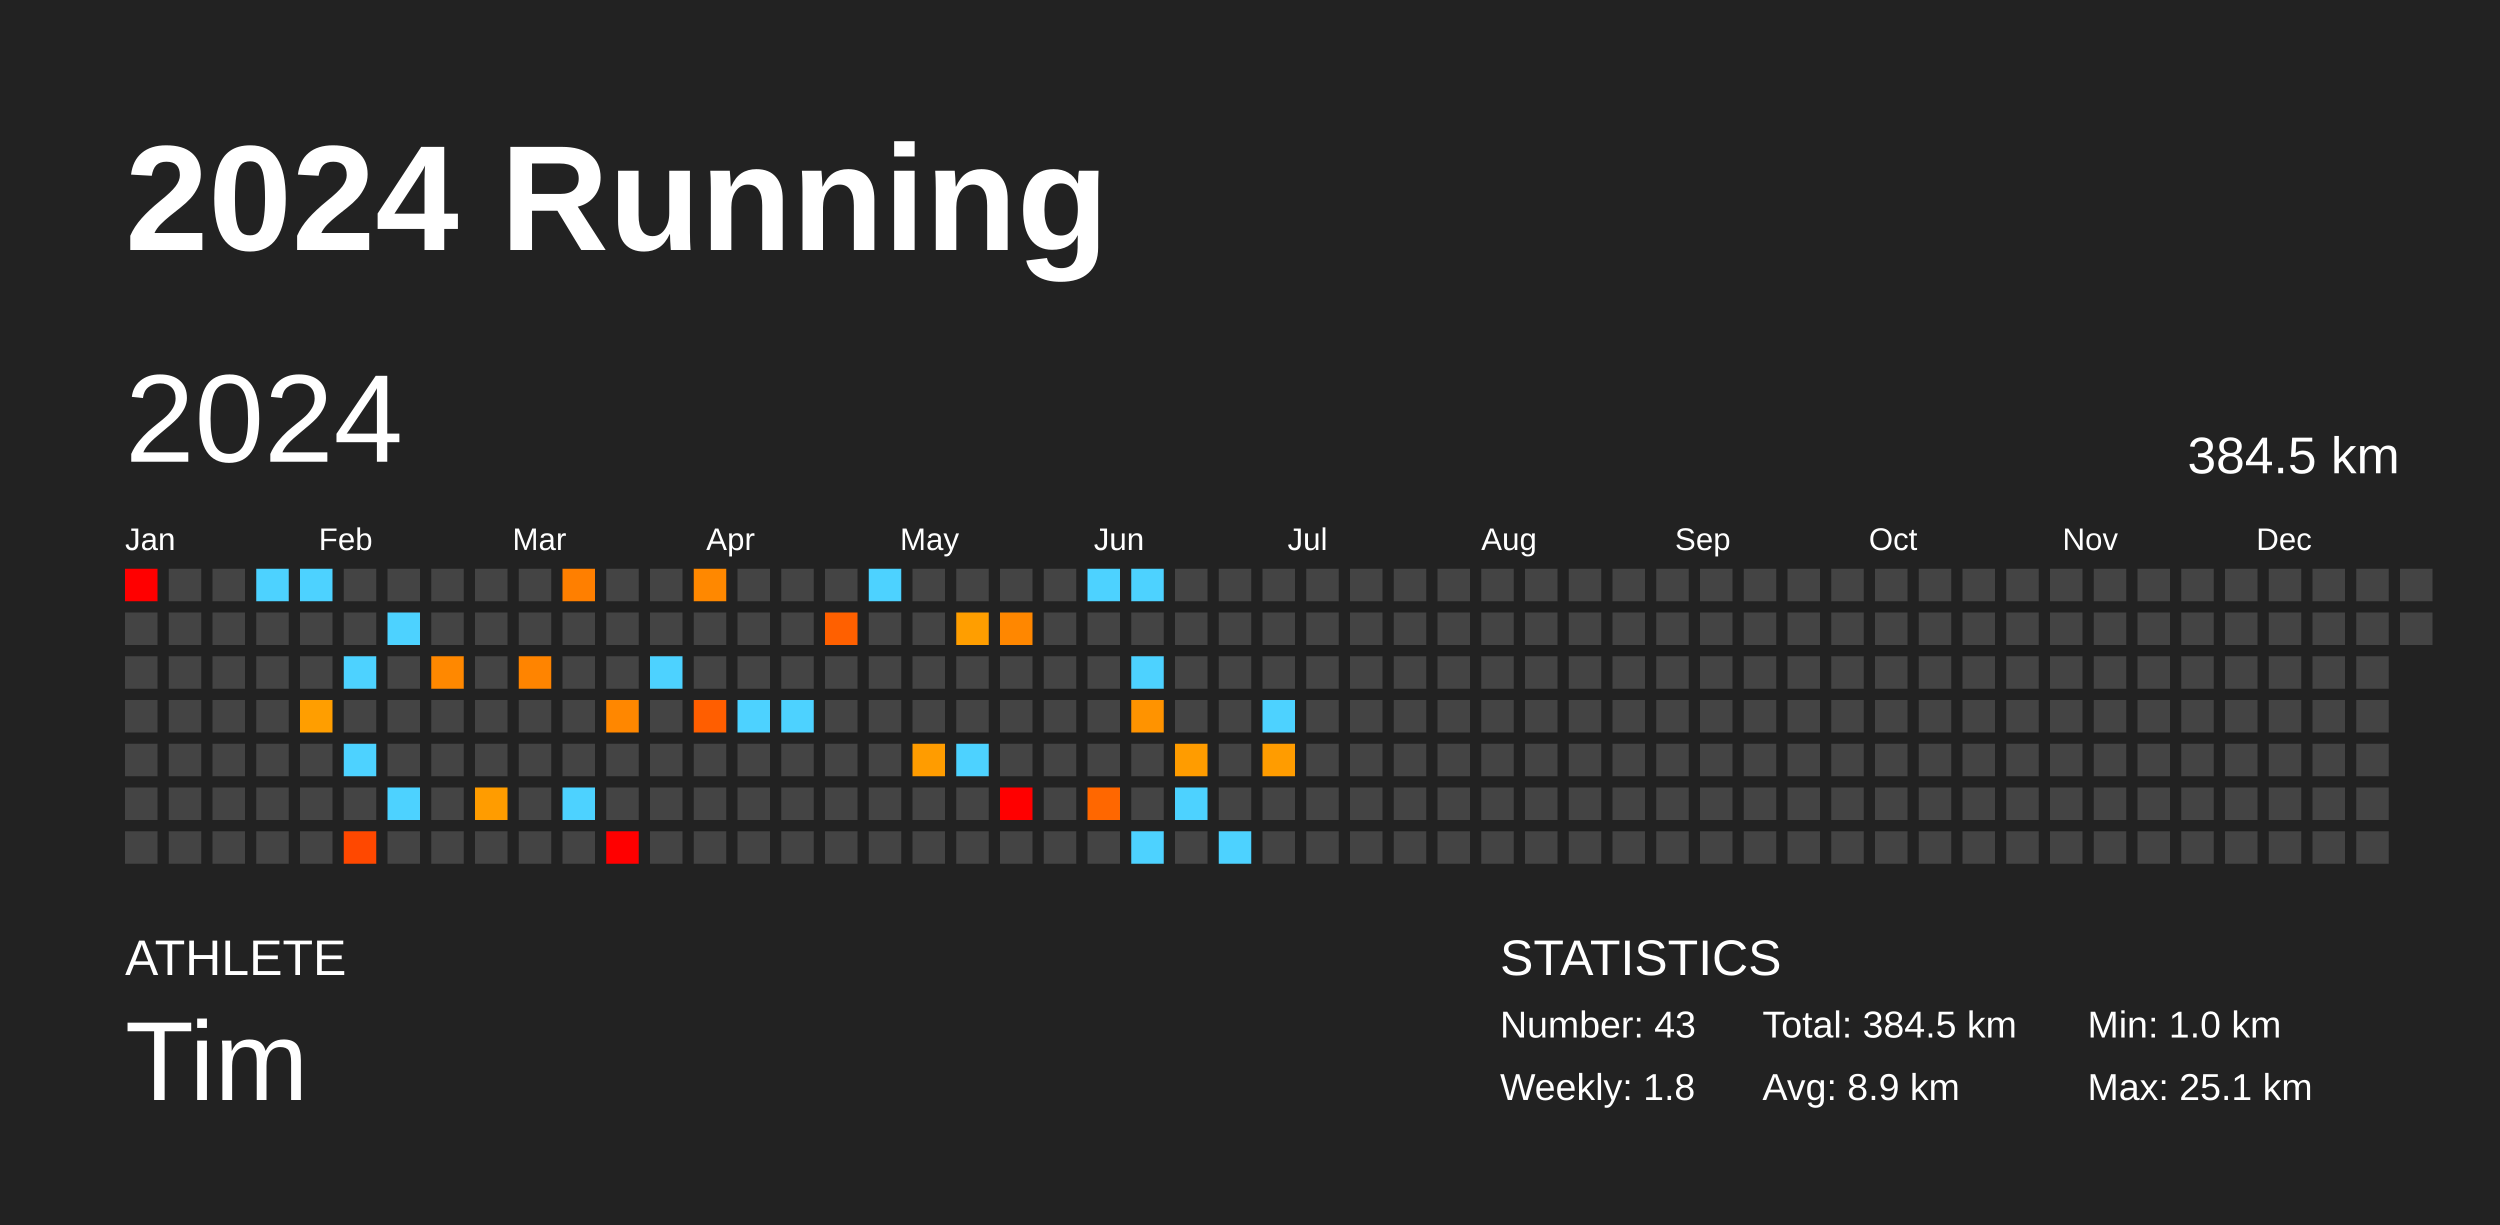
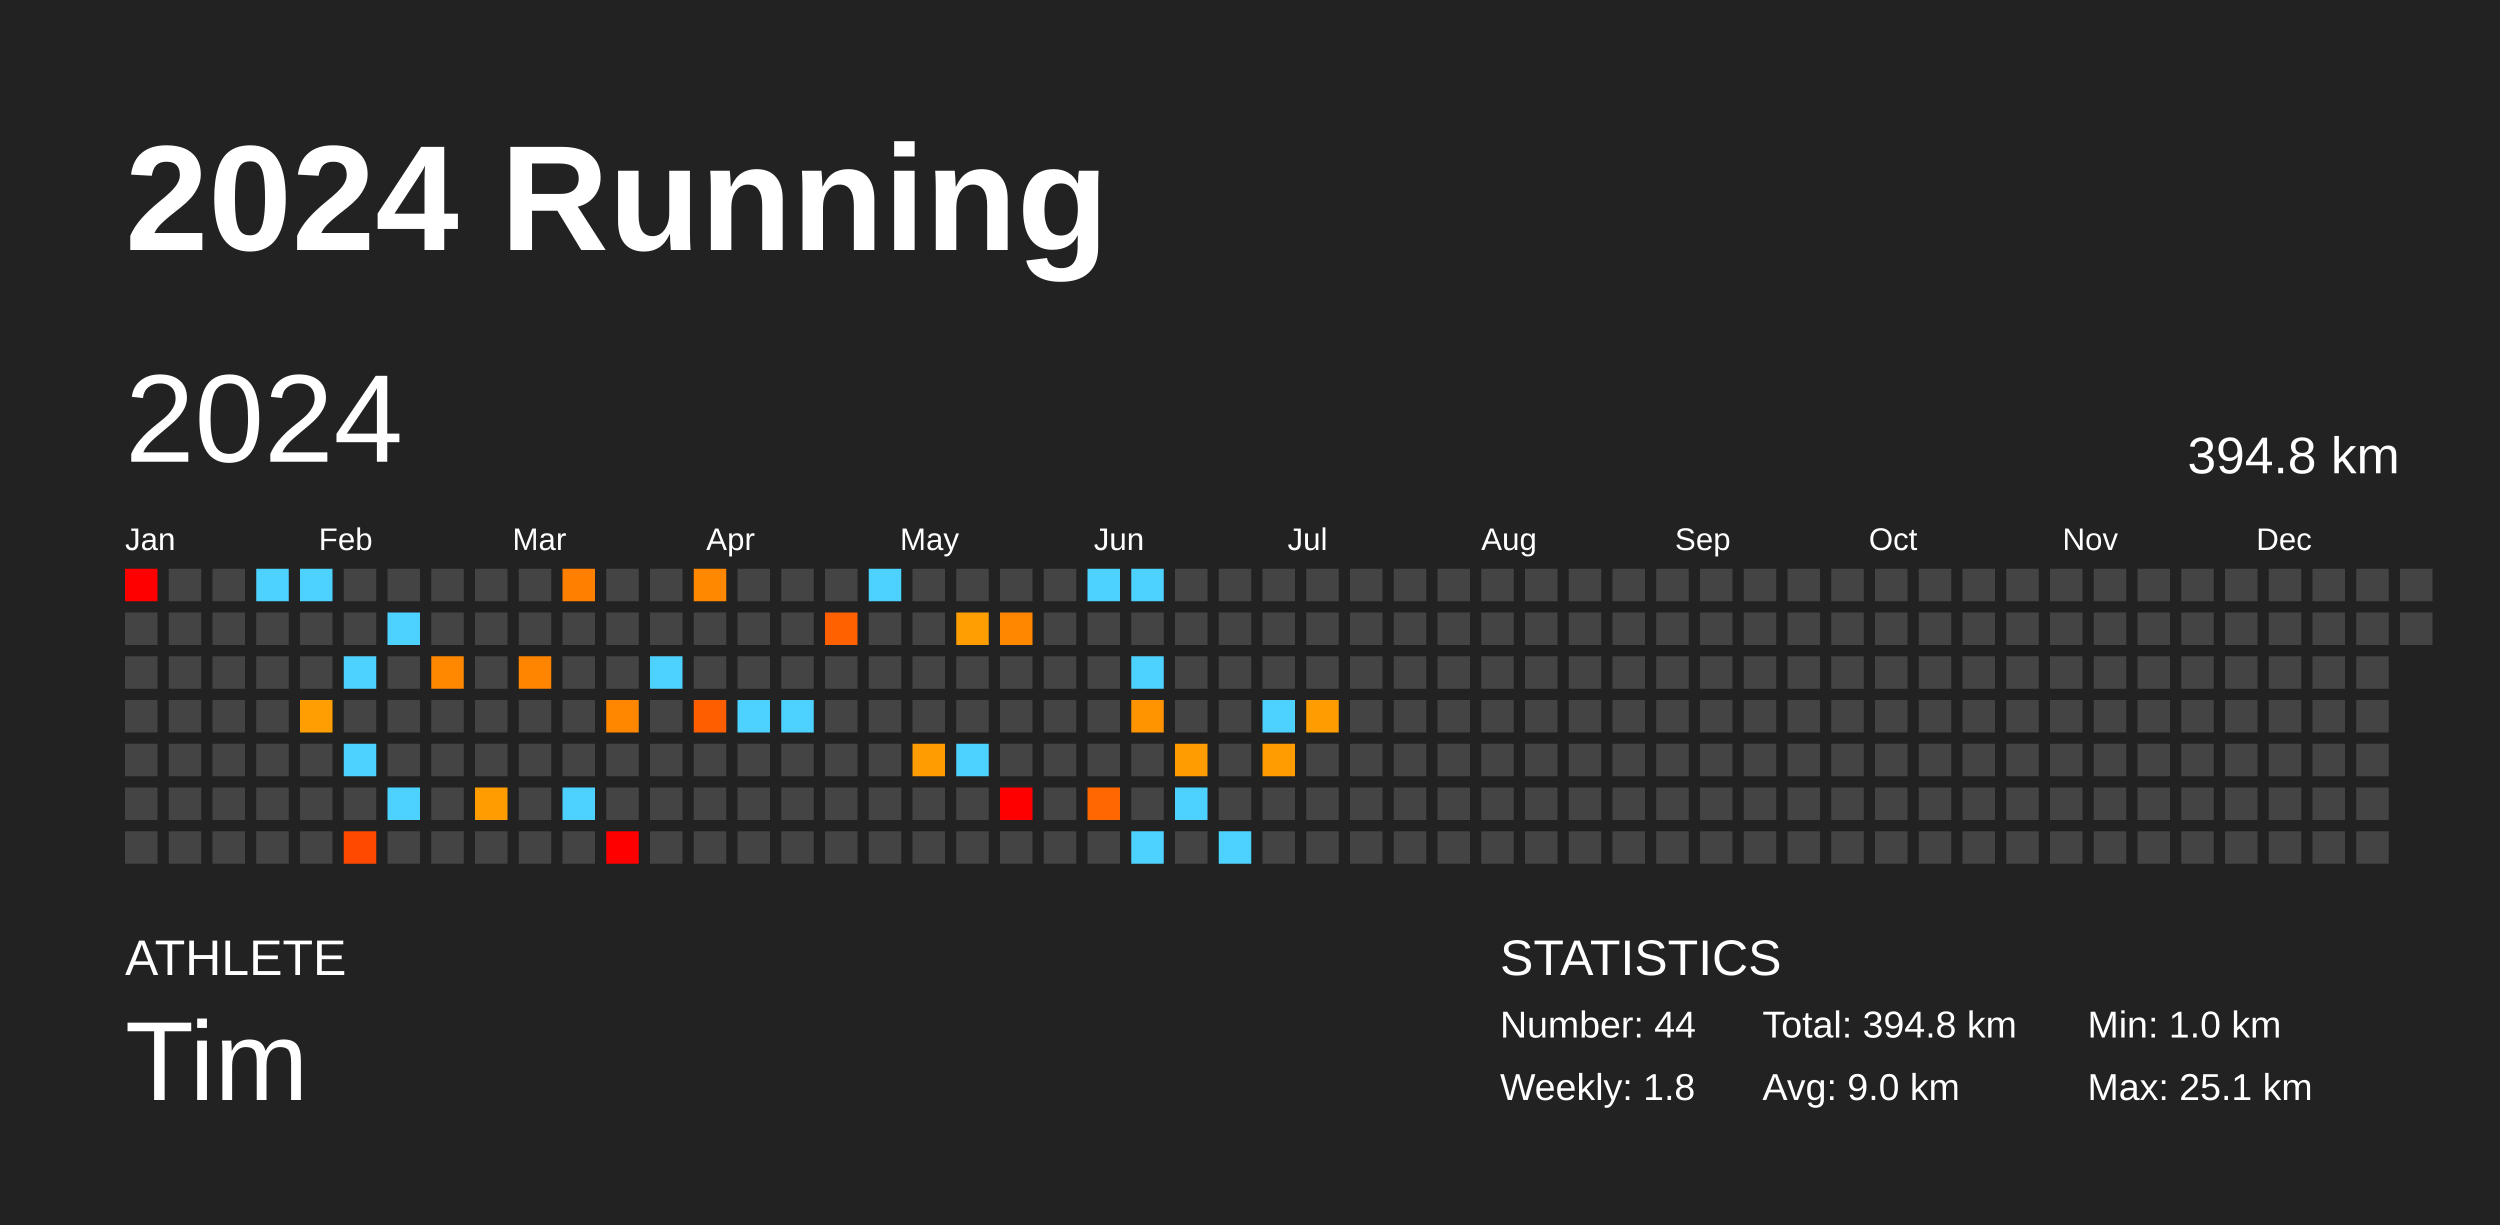
<svg xmlns="http://www.w3.org/2000/svg" baseProfile="full" height="98mm" version="1.1" viewBox="0,0,200,98" width="200mm">
  <defs />
  <rect fill="#222222" height="98" width="200" x="0" y="0" />
  <text fill="#FFFFFF" style="font-size:12px; font-family:Arial; font-weight:bold;" x="10" y="20">2024 Running</text>
  <text fill="#FFFFFF" style="font-size:4px; font-family:Arial" x="10" y="78">ATHLETE</text>
  <text fill="#FFFFFF" style="font-size:9px; font-family:Arial" x="10" y="88">Tim</text>
  <text fill="#FFFFFF" style="font-size:4px; font-family:Arial" x="120" y="78">STATISTICS</text>
-   <text fill="#FFFFFF" style="font-size:3px; font-family:Arial" x="120" y="83">Number: 43</text>
+   <text fill="#FFFFFF" style="font-size:3px; font-family:Arial" x="120" y="83">Number: 44</text>
  <text fill="#FFFFFF" style="font-size:3px; font-family:Arial" x="120" y="88">Weekly: 1.8</text>
-   <text fill="#FFFFFF" style="font-size:3px; font-family:Arial" x="141" y="83">Total: 384.5 km</text>
-   <text fill="#FFFFFF" style="font-size:3px; font-family:Arial" x="141" y="88">Avg: 8.9 km</text>
+   <text fill="#FFFFFF" style="font-size:3px; font-family:Arial" x="141" y="83">Total: 394.8 km</text>
+   <text fill="#FFFFFF" style="font-size:3px; font-family:Arial" x="141" y="88">Avg: 9.0 km</text>
  <text fill="#FFFFFF" style="font-size:3px; font-family:Arial" x="167" y="83">Min: 1.0 km</text>
  <text fill="#FFFFFF" style="font-size:3px; font-family:Arial" x="167" y="88">Max: 25.1 km</text>
  <text dominant-baseline="hanging" fill="#FFFFFF" style="font-size:10.0px; font-family:Arial;" x="10" y="30">2024</text>
-   <text dominant-baseline="hanging" fill="#FFFFFF" style="font-size:4.125px; font-family:Arial;" x="175" y="35">384.5 km</text>
+   <text dominant-baseline="hanging" fill="#FFFFFF" style="font-size:4.125px; font-family:Arial;" x="175" y="35">394.8 km</text>
  <text fill="#FFFFFF" style="font-size:2.5px; font-family:Arial" x="10.0" y="44">Jan</text>
  <text fill="#FFFFFF" style="font-size:2.5px; font-family:Arial" x="25.5" y="44">Feb</text>
  <text fill="#FFFFFF" style="font-size:2.5px; font-family:Arial" x="41.0" y="44">Mar</text>
  <text fill="#FFFFFF" style="font-size:2.5px; font-family:Arial" x="56.5" y="44">Apr</text>
  <text fill="#FFFFFF" style="font-size:2.5px; font-family:Arial" x="72.0" y="44">May</text>
  <text fill="#FFFFFF" style="font-size:2.5px; font-family:Arial" x="87.5" y="44">Jun</text>
  <text fill="#FFFFFF" style="font-size:2.5px; font-family:Arial" x="103.0" y="44">Jul</text>
  <text fill="#FFFFFF" style="font-size:2.5px; font-family:Arial" x="118.5" y="44">Aug</text>
  <text fill="#FFFFFF" style="font-size:2.5px; font-family:Arial" x="134.0" y="44">Sep</text>
  <text fill="#FFFFFF" style="font-size:2.5px; font-family:Arial" x="149.5" y="44">Oct</text>
  <text fill="#FFFFFF" style="font-size:2.5px; font-family:Arial" x="165.0" y="44">Nov</text>
  <text fill="#FFFFFF" style="font-size:2.5px; font-family:Arial" x="180.5" y="44">Dec</text>
  <rect fill="red" height="2.6" width="2.6" x="10.0" y="45.5" />
  <rect fill="#444444" height="2.6" width="2.6" x="10.0" y="49.0" />
  <rect fill="#444444" height="2.6" width="2.6" x="10.0" y="52.5" />
  <rect fill="#444444" height="2.6" width="2.6" x="10.0" y="56.0" />
  <rect fill="#444444" height="2.6" width="2.6" x="10.0" y="59.5" />
  <rect fill="#444444" height="2.6" width="2.6" x="10.0" y="63.0" />
  <rect fill="#444444" height="2.6" width="2.6" x="10.0" y="66.5" />
  <rect fill="#444444" height="2.6" width="2.6" x="13.5" y="45.5" />
  <rect fill="#444444" height="2.6" width="2.6" x="13.5" y="49.0" />
  <rect fill="#444444" height="2.6" width="2.6" x="13.5" y="52.5" />
  <rect fill="#444444" height="2.6" width="2.6" x="13.5" y="56.0" />
  <rect fill="#444444" height="2.6" width="2.6" x="13.5" y="59.5" />
  <rect fill="#444444" height="2.6" width="2.6" x="13.5" y="63.0" />
  <rect fill="#444444" height="2.6" width="2.6" x="13.5" y="66.5" />
  <rect fill="#444444" height="2.6" width="2.6" x="17.0" y="45.5" />
  <rect fill="#444444" height="2.6" width="2.6" x="17.0" y="49.0" />
  <rect fill="#444444" height="2.6" width="2.6" x="17.0" y="52.5" />
  <rect fill="#444444" height="2.6" width="2.6" x="17.0" y="56.0" />
  <rect fill="#444444" height="2.6" width="2.6" x="17.0" y="59.5" />
  <rect fill="#444444" height="2.6" width="2.6" x="17.0" y="63.0" />
  <rect fill="#444444" height="2.6" width="2.6" x="17.0" y="66.5" />
  <rect fill="#4dd2ff" height="2.6" width="2.6" x="20.5" y="45.5" />
  <rect fill="#444444" height="2.6" width="2.6" x="20.5" y="49.0" />
  <rect fill="#444444" height="2.6" width="2.6" x="20.5" y="52.5" />
  <rect fill="#444444" height="2.6" width="2.6" x="20.5" y="56.0" />
  <rect fill="#444444" height="2.6" width="2.6" x="20.5" y="59.5" />
  <rect fill="#444444" height="2.6" width="2.6" x="20.5" y="63.0" />
  <rect fill="#444444" height="2.6" width="2.6" x="20.5" y="66.5" />
  <rect fill="#4dd2ff" height="2.6" width="2.6" x="24.0" y="45.5" />
  <rect fill="#444444" height="2.6" width="2.6" x="24.0" y="49.0" />
  <rect fill="#444444" height="2.6" width="2.6" x="24.0" y="52.5" />
  <rect fill="#ff9e00" height="2.6" width="2.6" x="24.0" y="56.0" />
  <rect fill="#444444" height="2.6" width="2.6" x="24.0" y="59.5" />
  <rect fill="#444444" height="2.6" width="2.6" x="24.0" y="63.0" />
  <rect fill="#444444" height="2.6" width="2.6" x="24.0" y="66.5" />
  <rect fill="#444444" height="2.6" width="2.6" x="27.5" y="45.5" />
  <rect fill="#444444" height="2.6" width="2.6" x="27.5" y="49.0" />
  <rect fill="#4dd2ff" height="2.6" width="2.6" x="27.5" y="52.5" />
  <rect fill="#444444" height="2.6" width="2.6" x="27.5" y="56.0" />
  <rect fill="#4dd2ff" height="2.6" width="2.6" x="27.5" y="59.5" />
  <rect fill="#444444" height="2.6" width="2.6" x="27.5" y="63.0" />
  <rect fill="#ff4800" height="2.6" width="2.6" x="27.5" y="66.5" />
  <rect fill="#444444" height="2.6" width="2.6" x="31.0" y="45.5" />
  <rect fill="#4dd2ff" height="2.6" width="2.6" x="31.0" y="49.0" />
  <rect fill="#444444" height="2.6" width="2.6" x="31.0" y="52.5" />
  <rect fill="#444444" height="2.6" width="2.6" x="31.0" y="56.0" />
  <rect fill="#444444" height="2.6" width="2.6" x="31.0" y="59.5" />
  <rect fill="#4dd2ff" height="2.6" width="2.6" x="31.0" y="63.0" />
  <rect fill="#444444" height="2.6" width="2.6" x="31.0" y="66.5" />
  <rect fill="#444444" height="2.6" width="2.6" x="34.5" y="45.5" />
  <rect fill="#444444" height="2.6" width="2.6" x="34.5" y="49.0" />
  <rect fill="#ff8800" height="2.6" width="2.6" x="34.5" y="52.5" />
  <rect fill="#444444" height="2.6" width="2.6" x="34.5" y="56.0" />
  <rect fill="#444444" height="2.6" width="2.6" x="34.5" y="59.5" />
  <rect fill="#444444" height="2.6" width="2.6" x="34.5" y="63.0" />
  <rect fill="#444444" height="2.6" width="2.6" x="34.5" y="66.5" />
  <rect fill="#444444" height="2.6" width="2.6" x="38.0" y="45.5" />
  <rect fill="#444444" height="2.6" width="2.6" x="38.0" y="49.0" />
  <rect fill="#444444" height="2.6" width="2.6" x="38.0" y="52.5" />
  <rect fill="#444444" height="2.6" width="2.6" x="38.0" y="56.0" />
  <rect fill="#444444" height="2.6" width="2.6" x="38.0" y="59.5" />
  <rect fill="#ff9c00" height="2.6" width="2.6" x="38.0" y="63.0" />
  <rect fill="#444444" height="2.6" width="2.6" x="38.0" y="66.5" />
  <rect fill="#444444" height="2.6" width="2.6" x="41.5" y="45.5" />
  <rect fill="#444444" height="2.6" width="2.6" x="41.5" y="49.0" />
  <rect fill="#ff8400" height="2.6" width="2.6" x="41.5" y="52.5" />
  <rect fill="#444444" height="2.6" width="2.6" x="41.5" y="56.0" />
  <rect fill="#444444" height="2.6" width="2.6" x="41.5" y="59.5" />
  <rect fill="#444444" height="2.6" width="2.6" x="41.5" y="63.0" />
  <rect fill="#444444" height="2.6" width="2.6" x="41.5" y="66.5" />
  <rect fill="#ff7f00" height="2.6" width="2.6" x="45.0" y="45.5" />
  <rect fill="#444444" height="2.6" width="2.6" x="45.0" y="49.0" />
  <rect fill="#444444" height="2.6" width="2.6" x="45.0" y="52.5" />
  <rect fill="#444444" height="2.6" width="2.6" x="45.0" y="56.0" />
  <rect fill="#444444" height="2.6" width="2.6" x="45.0" y="59.5" />
  <rect fill="#4dd2ff" height="2.6" width="2.6" x="45.0" y="63.0" />
  <rect fill="#444444" height="2.6" width="2.6" x="45.0" y="66.5" />
  <rect fill="#444444" height="2.6" width="2.6" x="48.5" y="45.5" />
  <rect fill="#444444" height="2.6" width="2.6" x="48.5" y="49.0" />
  <rect fill="#444444" height="2.6" width="2.6" x="48.5" y="52.5" />
  <rect fill="#ff8700" height="2.6" width="2.6" x="48.5" y="56.0" />
  <rect fill="#444444" height="2.6" width="2.6" x="48.5" y="59.5" />
  <rect fill="#444444" height="2.6" width="2.6" x="48.5" y="63.0" />
  <rect fill="red" height="2.6" width="2.6" x="48.5" y="66.5" />
  <rect fill="#444444" height="2.6" width="2.6" x="52.0" y="45.5" />
  <rect fill="#444444" height="2.6" width="2.6" x="52.0" y="49.0" />
  <rect fill="#4dd2ff" height="2.6" width="2.6" x="52.0" y="52.5" />
  <rect fill="#444444" height="2.6" width="2.6" x="52.0" y="56.0" />
  <rect fill="#444444" height="2.6" width="2.6" x="52.0" y="59.5" />
  <rect fill="#444444" height="2.6" width="2.6" x="52.0" y="63.0" />
  <rect fill="#444444" height="2.6" width="2.6" x="52.0" y="66.5" />
  <rect fill="#ff8800" height="2.6" width="2.6" x="55.5" y="45.5" />
  <rect fill="#444444" height="2.6" width="2.6" x="55.5" y="49.0" />
  <rect fill="#444444" height="2.6" width="2.6" x="55.5" y="52.5" />
  <rect fill="#ff5e00" height="2.6" width="2.6" x="55.5" y="56.0" />
  <rect fill="#444444" height="2.6" width="2.6" x="55.5" y="59.5" />
  <rect fill="#444444" height="2.6" width="2.6" x="55.5" y="63.0" />
  <rect fill="#444444" height="2.6" width="2.6" x="55.5" y="66.5" />
  <rect fill="#444444" height="2.6" width="2.6" x="59.0" y="45.5" />
  <rect fill="#444444" height="2.6" width="2.6" x="59.0" y="49.0" />
  <rect fill="#444444" height="2.6" width="2.6" x="59.0" y="52.5" />
  <rect fill="#4dd2ff" height="2.6" width="2.6" x="59.0" y="56.0" />
  <rect fill="#444444" height="2.6" width="2.6" x="59.0" y="59.5" />
  <rect fill="#444444" height="2.6" width="2.6" x="59.0" y="63.0" />
  <rect fill="#444444" height="2.6" width="2.6" x="59.0" y="66.5" />
  <rect fill="#444444" height="2.6" width="2.6" x="62.5" y="45.5" />
  <rect fill="#444444" height="2.6" width="2.6" x="62.5" y="49.0" />
  <rect fill="#444444" height="2.6" width="2.6" x="62.5" y="52.5" />
  <rect fill="#4dd2ff" height="2.6" width="2.6" x="62.5" y="56.0" />
  <rect fill="#444444" height="2.6" width="2.6" x="62.5" y="59.5" />
  <rect fill="#444444" height="2.6" width="2.6" x="62.5" y="63.0" />
  <rect fill="#444444" height="2.6" width="2.6" x="62.5" y="66.5" />
  <rect fill="#444444" height="2.6" width="2.6" x="66.0" y="45.5" />
  <rect fill="#ff6000" height="2.6" width="2.6" x="66.0" y="49.0" />
  <rect fill="#444444" height="2.6" width="2.6" x="66.0" y="52.5" />
  <rect fill="#444444" height="2.6" width="2.6" x="66.0" y="56.0" />
  <rect fill="#444444" height="2.6" width="2.6" x="66.0" y="59.5" />
  <rect fill="#444444" height="2.6" width="2.6" x="66.0" y="63.0" />
  <rect fill="#444444" height="2.6" width="2.6" x="66.0" y="66.5" />
  <rect fill="#4dd2ff" height="2.6" width="2.6" x="69.5" y="45.5" />
  <rect fill="#444444" height="2.6" width="2.6" x="69.5" y="49.0" />
  <rect fill="#444444" height="2.6" width="2.6" x="69.5" y="52.5" />
  <rect fill="#444444" height="2.6" width="2.6" x="69.5" y="56.0" />
  <rect fill="#444444" height="2.6" width="2.6" x="69.5" y="59.5" />
  <rect fill="#444444" height="2.6" width="2.6" x="69.5" y="63.0" />
  <rect fill="#444444" height="2.6" width="2.6" x="69.5" y="66.5" />
  <rect fill="#444444" height="2.6" width="2.6" x="73.0" y="45.5" />
  <rect fill="#444444" height="2.6" width="2.6" x="73.0" y="49.0" />
  <rect fill="#444444" height="2.6" width="2.6" x="73.0" y="52.5" />
  <rect fill="#444444" height="2.6" width="2.6" x="73.0" y="56.0" />
  <rect fill="#ff9c00" height="2.6" width="2.6" x="73.0" y="59.5" />
  <rect fill="#444444" height="2.6" width="2.6" x="73.0" y="63.0" />
  <rect fill="#444444" height="2.6" width="2.6" x="73.0" y="66.5" />
  <rect fill="#444444" height="2.6" width="2.6" x="76.5" y="45.5" />
  <rect fill="#ff9e00" height="2.6" width="2.6" x="76.5" y="49.0" />
  <rect fill="#444444" height="2.6" width="2.6" x="76.5" y="52.5" />
  <rect fill="#444444" height="2.6" width="2.6" x="76.5" y="56.0" />
  <rect fill="#4dd2ff" height="2.6" width="2.6" x="76.5" y="59.5" />
  <rect fill="#444444" height="2.6" width="2.6" x="76.5" y="63.0" />
  <rect fill="#444444" height="2.6" width="2.6" x="76.5" y="66.5" />
  <rect fill="#444444" height="2.6" width="2.6" x="80.0" y="45.5" />
  <rect fill="#ff8700" height="2.6" width="2.6" x="80.0" y="49.0" />
  <rect fill="#444444" height="2.6" width="2.6" x="80.0" y="52.5" />
  <rect fill="#444444" height="2.6" width="2.6" x="80.0" y="56.0" />
  <rect fill="#444444" height="2.6" width="2.6" x="80.0" y="59.5" />
  <rect fill="red" height="2.6" width="2.6" x="80.0" y="63.0" />
  <rect fill="#444444" height="2.6" width="2.6" x="80.0" y="66.5" />
  <rect fill="#444444" height="2.6" width="2.6" x="83.5" y="45.5" />
  <rect fill="#444444" height="2.6" width="2.6" x="83.5" y="49.0" />
  <rect fill="#444444" height="2.6" width="2.6" x="83.5" y="52.5" />
  <rect fill="#444444" height="2.6" width="2.6" x="83.5" y="56.0" />
  <rect fill="#444444" height="2.6" width="2.6" x="83.5" y="59.5" />
  <rect fill="#444444" height="2.6" width="2.6" x="83.5" y="63.0" />
  <rect fill="#444444" height="2.6" width="2.6" x="83.5" y="66.5" />
  <rect fill="#4dd2ff" height="2.6" width="2.6" x="87.0" y="45.5" />
  <rect fill="#444444" height="2.6" width="2.6" x="87.0" y="49.0" />
  <rect fill="#444444" height="2.6" width="2.6" x="87.0" y="52.5" />
  <rect fill="#444444" height="2.6" width="2.6" x="87.0" y="56.0" />
  <rect fill="#444444" height="2.6" width="2.6" x="87.0" y="59.5" />
  <rect fill="#ff6700" height="2.6" width="2.6" x="87.0" y="63.0" />
  <rect fill="#444444" height="2.6" width="2.6" x="87.0" y="66.5" />
  <rect fill="#4dd2ff" height="2.6" width="2.6" x="90.5" y="45.5" />
  <rect fill="#444444" height="2.6" width="2.6" x="90.5" y="49.0" />
  <rect fill="#4dd2ff" height="2.6" width="2.6" x="90.5" y="52.5" />
  <rect fill="#ff9300" height="2.6" width="2.6" x="90.5" y="56.0" />
  <rect fill="#444444" height="2.6" width="2.6" x="90.5" y="59.5" />
  <rect fill="#444444" height="2.6" width="2.6" x="90.5" y="63.0" />
  <rect fill="#4dd2ff" height="2.6" width="2.6" x="90.5" y="66.5" />
  <rect fill="#444444" height="2.6" width="2.6" x="94.0" y="45.5" />
  <rect fill="#444444" height="2.6" width="2.6" x="94.0" y="49.0" />
  <rect fill="#444444" height="2.6" width="2.6" x="94.0" y="52.5" />
  <rect fill="#444444" height="2.6" width="2.6" x="94.0" y="56.0" />
  <rect fill="#ff9c00" height="2.6" width="2.6" x="94.0" y="59.5" />
  <rect fill="#4dd2ff" height="2.6" width="2.6" x="94.0" y="63.0" />
  <rect fill="#444444" height="2.6" width="2.6" x="94.0" y="66.5" />
  <rect fill="#444444" height="2.6" width="2.6" x="97.5" y="45.5" />
  <rect fill="#444444" height="2.6" width="2.6" x="97.5" y="49.0" />
  <rect fill="#444444" height="2.6" width="2.6" x="97.5" y="52.5" />
  <rect fill="#444444" height="2.6" width="2.6" x="97.5" y="56.0" />
  <rect fill="#444444" height="2.6" width="2.6" x="97.5" y="59.5" />
  <rect fill="#444444" height="2.6" width="2.6" x="97.5" y="63.0" />
  <rect fill="#4dd2ff" height="2.6" width="2.6" x="97.5" y="66.5" />
  <rect fill="#444444" height="2.6" width="2.6" x="101.0" y="45.5" />
  <rect fill="#444444" height="2.6" width="2.6" x="101.0" y="49.0" />
  <rect fill="#444444" height="2.6" width="2.6" x="101.0" y="52.5" />
  <rect fill="#4dd2ff" height="2.6" width="2.6" x="101.0" y="56.0" />
  <rect fill="#ff9c00" height="2.6" width="2.6" x="101.0" y="59.5" />
  <rect fill="#444444" height="2.6" width="2.6" x="101.0" y="63.0" />
  <rect fill="#444444" height="2.6" width="2.6" x="101.0" y="66.5" />
  <rect fill="#444444" height="2.6" width="2.6" x="104.5" y="45.5" />
  <rect fill="#444444" height="2.6" width="2.6" x="104.5" y="49.0" />
  <rect fill="#444444" height="2.6" width="2.6" x="104.5" y="52.5" />
-   <rect fill="#444444" height="2.6" width="2.6" x="104.5" y="56.0" />
+   <rect fill="#ff9d00" height="2.6" width="2.6" x="104.5" y="56.0" />
  <rect fill="#444444" height="2.6" width="2.6" x="104.5" y="59.5" />
  <rect fill="#444444" height="2.6" width="2.6" x="104.5" y="63.0" />
  <rect fill="#444444" height="2.6" width="2.6" x="104.5" y="66.5" />
  <rect fill="#444444" height="2.6" width="2.6" x="108.0" y="45.5" />
  <rect fill="#444444" height="2.6" width="2.6" x="108.0" y="49.0" />
  <rect fill="#444444" height="2.6" width="2.6" x="108.0" y="52.5" />
  <rect fill="#444444" height="2.6" width="2.6" x="108.0" y="56.0" />
  <rect fill="#444444" height="2.6" width="2.6" x="108.0" y="59.5" />
  <rect fill="#444444" height="2.6" width="2.6" x="108.0" y="63.0" />
  <rect fill="#444444" height="2.6" width="2.6" x="108.0" y="66.5" />
  <rect fill="#444444" height="2.6" width="2.6" x="111.5" y="45.5" />
  <rect fill="#444444" height="2.6" width="2.6" x="111.5" y="49.0" />
  <rect fill="#444444" height="2.6" width="2.6" x="111.5" y="52.5" />
  <rect fill="#444444" height="2.6" width="2.6" x="111.5" y="56.0" />
  <rect fill="#444444" height="2.6" width="2.6" x="111.5" y="59.5" />
  <rect fill="#444444" height="2.6" width="2.6" x="111.5" y="63.0" />
  <rect fill="#444444" height="2.6" width="2.6" x="111.5" y="66.5" />
  <rect fill="#444444" height="2.6" width="2.6" x="115.0" y="45.5" />
  <rect fill="#444444" height="2.6" width="2.6" x="115.0" y="49.0" />
  <rect fill="#444444" height="2.6" width="2.6" x="115.0" y="52.5" />
  <rect fill="#444444" height="2.6" width="2.6" x="115.0" y="56.0" />
  <rect fill="#444444" height="2.6" width="2.6" x="115.0" y="59.5" />
  <rect fill="#444444" height="2.6" width="2.6" x="115.0" y="63.0" />
  <rect fill="#444444" height="2.6" width="2.6" x="115.0" y="66.5" />
  <rect fill="#444444" height="2.6" width="2.6" x="118.5" y="45.5" />
  <rect fill="#444444" height="2.6" width="2.6" x="118.5" y="49.0" />
  <rect fill="#444444" height="2.6" width="2.6" x="118.5" y="52.5" />
  <rect fill="#444444" height="2.6" width="2.6" x="118.5" y="56.0" />
  <rect fill="#444444" height="2.6" width="2.6" x="118.5" y="59.5" />
  <rect fill="#444444" height="2.6" width="2.6" x="118.5" y="63.0" />
  <rect fill="#444444" height="2.6" width="2.6" x="118.5" y="66.5" />
  <rect fill="#444444" height="2.6" width="2.6" x="122.0" y="45.5" />
  <rect fill="#444444" height="2.6" width="2.6" x="122.0" y="49.0" />
  <rect fill="#444444" height="2.6" width="2.6" x="122.0" y="52.5" />
  <rect fill="#444444" height="2.6" width="2.6" x="122.0" y="56.0" />
  <rect fill="#444444" height="2.6" width="2.6" x="122.0" y="59.5" />
  <rect fill="#444444" height="2.6" width="2.6" x="122.0" y="63.0" />
  <rect fill="#444444" height="2.6" width="2.6" x="122.0" y="66.5" />
  <rect fill="#444444" height="2.6" width="2.6" x="125.5" y="45.5" />
  <rect fill="#444444" height="2.6" width="2.6" x="125.5" y="49.0" />
  <rect fill="#444444" height="2.6" width="2.6" x="125.5" y="52.5" />
  <rect fill="#444444" height="2.6" width="2.6" x="125.5" y="56.0" />
  <rect fill="#444444" height="2.6" width="2.6" x="125.5" y="59.5" />
  <rect fill="#444444" height="2.6" width="2.6" x="125.5" y="63.0" />
  <rect fill="#444444" height="2.6" width="2.6" x="125.5" y="66.5" />
  <rect fill="#444444" height="2.6" width="2.6" x="129.0" y="45.5" />
  <rect fill="#444444" height="2.6" width="2.6" x="129.0" y="49.0" />
  <rect fill="#444444" height="2.6" width="2.6" x="129.0" y="52.5" />
  <rect fill="#444444" height="2.6" width="2.6" x="129.0" y="56.0" />
  <rect fill="#444444" height="2.6" width="2.6" x="129.0" y="59.5" />
  <rect fill="#444444" height="2.6" width="2.6" x="129.0" y="63.0" />
  <rect fill="#444444" height="2.6" width="2.6" x="129.0" y="66.5" />
  <rect fill="#444444" height="2.6" width="2.6" x="132.5" y="45.5" />
  <rect fill="#444444" height="2.6" width="2.6" x="132.5" y="49.0" />
  <rect fill="#444444" height="2.6" width="2.6" x="132.5" y="52.5" />
  <rect fill="#444444" height="2.6" width="2.6" x="132.5" y="56.0" />
  <rect fill="#444444" height="2.6" width="2.6" x="132.5" y="59.5" />
  <rect fill="#444444" height="2.6" width="2.6" x="132.5" y="63.0" />
  <rect fill="#444444" height="2.6" width="2.6" x="132.5" y="66.5" />
  <rect fill="#444444" height="2.6" width="2.6" x="136.0" y="45.5" />
  <rect fill="#444444" height="2.6" width="2.6" x="136.0" y="49.0" />
  <rect fill="#444444" height="2.6" width="2.6" x="136.0" y="52.5" />
  <rect fill="#444444" height="2.6" width="2.6" x="136.0" y="56.0" />
  <rect fill="#444444" height="2.6" width="2.6" x="136.0" y="59.5" />
  <rect fill="#444444" height="2.6" width="2.6" x="136.0" y="63.0" />
  <rect fill="#444444" height="2.6" width="2.6" x="136.0" y="66.5" />
  <rect fill="#444444" height="2.6" width="2.6" x="139.5" y="45.5" />
  <rect fill="#444444" height="2.6" width="2.6" x="139.5" y="49.0" />
  <rect fill="#444444" height="2.6" width="2.6" x="139.5" y="52.5" />
  <rect fill="#444444" height="2.6" width="2.6" x="139.5" y="56.0" />
  <rect fill="#444444" height="2.6" width="2.6" x="139.5" y="59.5" />
  <rect fill="#444444" height="2.6" width="2.6" x="139.5" y="63.0" />
  <rect fill="#444444" height="2.6" width="2.6" x="139.5" y="66.5" />
  <rect fill="#444444" height="2.6" width="2.6" x="143.0" y="45.5" />
  <rect fill="#444444" height="2.6" width="2.6" x="143.0" y="49.0" />
  <rect fill="#444444" height="2.6" width="2.6" x="143.0" y="52.5" />
  <rect fill="#444444" height="2.6" width="2.6" x="143.0" y="56.0" />
  <rect fill="#444444" height="2.6" width="2.6" x="143.0" y="59.5" />
  <rect fill="#444444" height="2.6" width="2.6" x="143.0" y="63.0" />
  <rect fill="#444444" height="2.6" width="2.6" x="143.0" y="66.5" />
  <rect fill="#444444" height="2.6" width="2.6" x="146.5" y="45.5" />
  <rect fill="#444444" height="2.6" width="2.6" x="146.5" y="49.0" />
  <rect fill="#444444" height="2.6" width="2.6" x="146.5" y="52.5" />
  <rect fill="#444444" height="2.6" width="2.6" x="146.5" y="56.0" />
  <rect fill="#444444" height="2.6" width="2.6" x="146.5" y="59.5" />
  <rect fill="#444444" height="2.6" width="2.6" x="146.5" y="63.0" />
  <rect fill="#444444" height="2.6" width="2.6" x="146.5" y="66.5" />
  <rect fill="#444444" height="2.6" width="2.6" x="150.0" y="45.5" />
  <rect fill="#444444" height="2.6" width="2.6" x="150.0" y="49.0" />
  <rect fill="#444444" height="2.6" width="2.6" x="150.0" y="52.5" />
  <rect fill="#444444" height="2.6" width="2.6" x="150.0" y="56.0" />
  <rect fill="#444444" height="2.6" width="2.6" x="150.0" y="59.5" />
  <rect fill="#444444" height="2.6" width="2.6" x="150.0" y="63.0" />
  <rect fill="#444444" height="2.6" width="2.6" x="150.0" y="66.5" />
  <rect fill="#444444" height="2.6" width="2.6" x="153.5" y="45.5" />
  <rect fill="#444444" height="2.6" width="2.6" x="153.5" y="49.0" />
  <rect fill="#444444" height="2.6" width="2.6" x="153.5" y="52.5" />
  <rect fill="#444444" height="2.6" width="2.6" x="153.5" y="56.0" />
  <rect fill="#444444" height="2.6" width="2.6" x="153.5" y="59.5" />
  <rect fill="#444444" height="2.6" width="2.6" x="153.5" y="63.0" />
  <rect fill="#444444" height="2.6" width="2.6" x="153.5" y="66.5" />
  <rect fill="#444444" height="2.6" width="2.6" x="157.0" y="45.5" />
  <rect fill="#444444" height="2.6" width="2.6" x="157.0" y="49.0" />
  <rect fill="#444444" height="2.6" width="2.6" x="157.0" y="52.5" />
  <rect fill="#444444" height="2.6" width="2.6" x="157.0" y="56.0" />
  <rect fill="#444444" height="2.6" width="2.6" x="157.0" y="59.5" />
  <rect fill="#444444" height="2.6" width="2.6" x="157.0" y="63.0" />
  <rect fill="#444444" height="2.6" width="2.6" x="157.0" y="66.5" />
  <rect fill="#444444" height="2.6" width="2.6" x="160.5" y="45.5" />
  <rect fill="#444444" height="2.6" width="2.6" x="160.5" y="49.0" />
  <rect fill="#444444" height="2.6" width="2.6" x="160.5" y="52.5" />
  <rect fill="#444444" height="2.6" width="2.6" x="160.5" y="56.0" />
  <rect fill="#444444" height="2.6" width="2.6" x="160.5" y="59.5" />
  <rect fill="#444444" height="2.6" width="2.6" x="160.5" y="63.0" />
  <rect fill="#444444" height="2.6" width="2.6" x="160.5" y="66.5" />
  <rect fill="#444444" height="2.6" width="2.6" x="164.0" y="45.5" />
  <rect fill="#444444" height="2.6" width="2.6" x="164.0" y="49.0" />
  <rect fill="#444444" height="2.6" width="2.6" x="164.0" y="52.5" />
  <rect fill="#444444" height="2.6" width="2.6" x="164.0" y="56.0" />
  <rect fill="#444444" height="2.6" width="2.6" x="164.0" y="59.5" />
  <rect fill="#444444" height="2.6" width="2.6" x="164.0" y="63.0" />
  <rect fill="#444444" height="2.6" width="2.6" x="164.0" y="66.5" />
  <rect fill="#444444" height="2.6" width="2.6" x="167.5" y="45.5" />
  <rect fill="#444444" height="2.6" width="2.6" x="167.5" y="49.0" />
  <rect fill="#444444" height="2.6" width="2.6" x="167.5" y="52.5" />
  <rect fill="#444444" height="2.6" width="2.6" x="167.5" y="56.0" />
  <rect fill="#444444" height="2.6" width="2.6" x="167.5" y="59.5" />
  <rect fill="#444444" height="2.6" width="2.6" x="167.5" y="63.0" />
  <rect fill="#444444" height="2.6" width="2.6" x="167.5" y="66.5" />
  <rect fill="#444444" height="2.6" width="2.6" x="171.0" y="45.5" />
  <rect fill="#444444" height="2.6" width="2.6" x="171.0" y="49.0" />
  <rect fill="#444444" height="2.6" width="2.6" x="171.0" y="52.5" />
  <rect fill="#444444" height="2.6" width="2.6" x="171.0" y="56.0" />
  <rect fill="#444444" height="2.6" width="2.6" x="171.0" y="59.5" />
  <rect fill="#444444" height="2.6" width="2.6" x="171.0" y="63.0" />
  <rect fill="#444444" height="2.6" width="2.6" x="171.0" y="66.5" />
  <rect fill="#444444" height="2.6" width="2.6" x="174.5" y="45.5" />
  <rect fill="#444444" height="2.6" width="2.6" x="174.5" y="49.0" />
  <rect fill="#444444" height="2.6" width="2.6" x="174.5" y="52.5" />
  <rect fill="#444444" height="2.6" width="2.6" x="174.5" y="56.0" />
  <rect fill="#444444" height="2.6" width="2.6" x="174.5" y="59.5" />
  <rect fill="#444444" height="2.6" width="2.6" x="174.5" y="63.0" />
  <rect fill="#444444" height="2.6" width="2.6" x="174.5" y="66.5" />
  <rect fill="#444444" height="2.6" width="2.6" x="178.0" y="45.5" />
  <rect fill="#444444" height="2.6" width="2.6" x="178.0" y="49.0" />
  <rect fill="#444444" height="2.6" width="2.6" x="178.0" y="52.5" />
  <rect fill="#444444" height="2.6" width="2.6" x="178.0" y="56.0" />
  <rect fill="#444444" height="2.6" width="2.6" x="178.0" y="59.5" />
  <rect fill="#444444" height="2.6" width="2.6" x="178.0" y="63.0" />
  <rect fill="#444444" height="2.6" width="2.6" x="178.0" y="66.5" />
  <rect fill="#444444" height="2.6" width="2.6" x="181.5" y="45.5" />
  <rect fill="#444444" height="2.6" width="2.6" x="181.5" y="49.0" />
  <rect fill="#444444" height="2.6" width="2.6" x="181.5" y="52.5" />
  <rect fill="#444444" height="2.6" width="2.6" x="181.5" y="56.0" />
  <rect fill="#444444" height="2.6" width="2.6" x="181.5" y="59.5" />
  <rect fill="#444444" height="2.6" width="2.6" x="181.5" y="63.0" />
  <rect fill="#444444" height="2.6" width="2.6" x="181.5" y="66.5" />
  <rect fill="#444444" height="2.6" width="2.6" x="185.0" y="45.5" />
  <rect fill="#444444" height="2.6" width="2.6" x="185.0" y="49.0" />
  <rect fill="#444444" height="2.6" width="2.6" x="185.0" y="52.5" />
  <rect fill="#444444" height="2.6" width="2.6" x="185.0" y="56.0" />
  <rect fill="#444444" height="2.6" width="2.6" x="185.0" y="59.5" />
  <rect fill="#444444" height="2.6" width="2.6" x="185.0" y="63.0" />
  <rect fill="#444444" height="2.6" width="2.6" x="185.0" y="66.5" />
  <rect fill="#444444" height="2.6" width="2.6" x="188.5" y="45.5" />
  <rect fill="#444444" height="2.6" width="2.6" x="188.5" y="49.0" />
  <rect fill="#444444" height="2.6" width="2.6" x="188.5" y="52.5" />
  <rect fill="#444444" height="2.6" width="2.6" x="188.5" y="56.0" />
  <rect fill="#444444" height="2.6" width="2.6" x="188.5" y="59.5" />
  <rect fill="#444444" height="2.6" width="2.6" x="188.5" y="63.0" />
  <rect fill="#444444" height="2.6" width="2.6" x="188.5" y="66.5" />
  <rect fill="#444444" height="2.6" width="2.6" x="192.0" y="45.5" />
  <rect fill="#444444" height="2.6" width="2.6" x="192.0" y="49.0" />
</svg>
